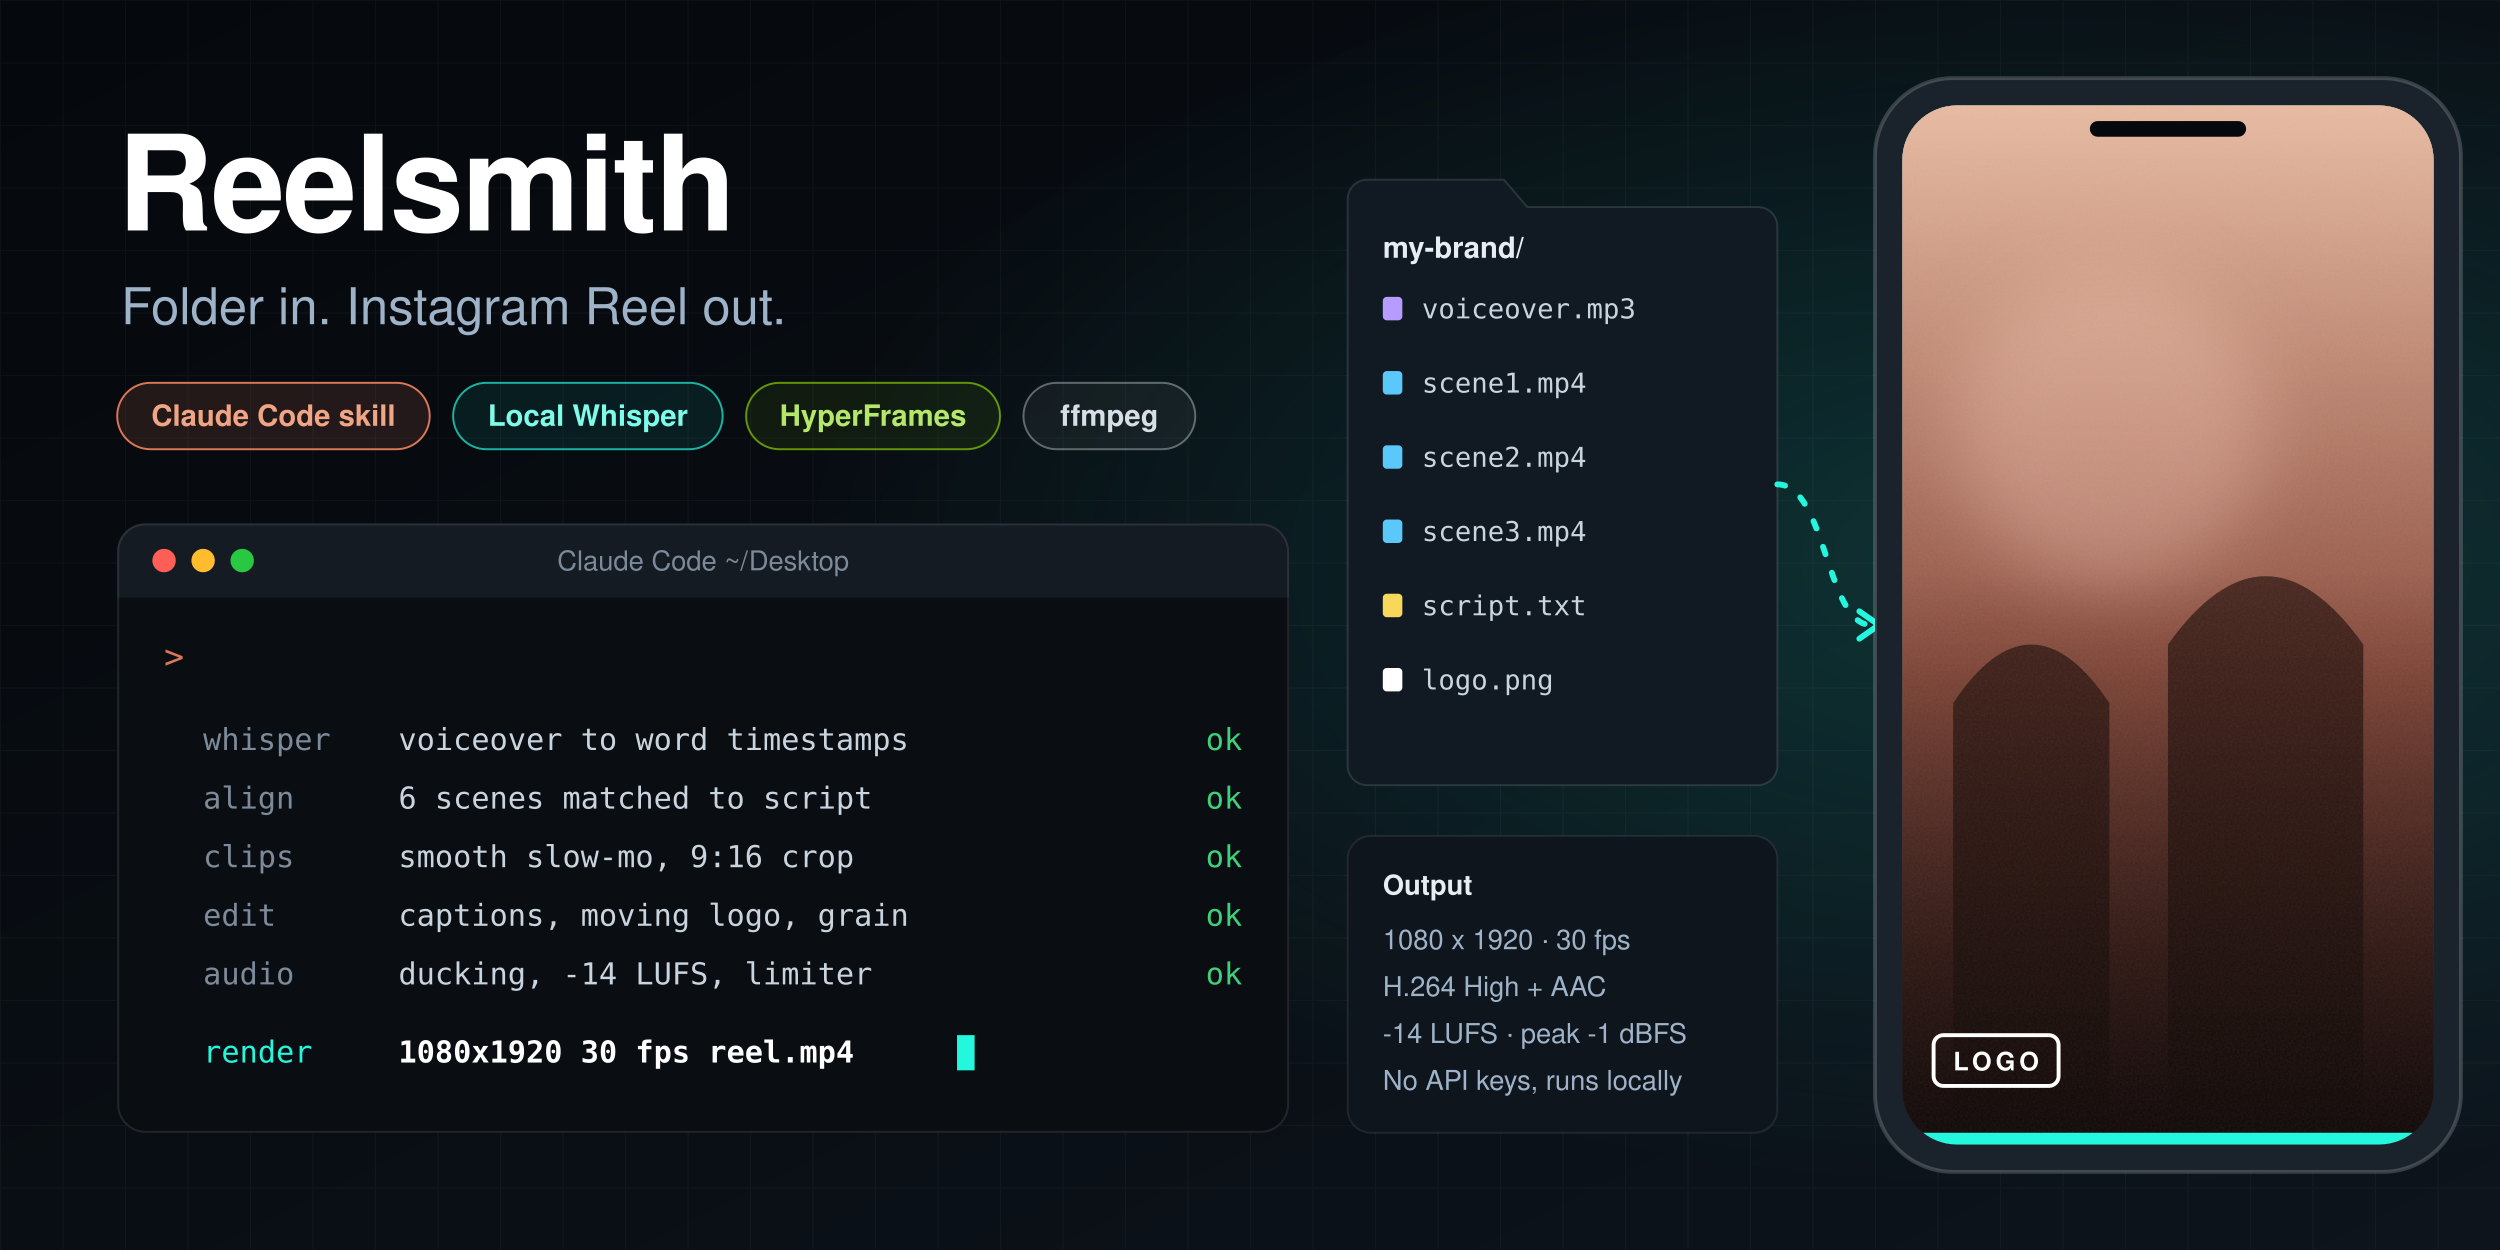
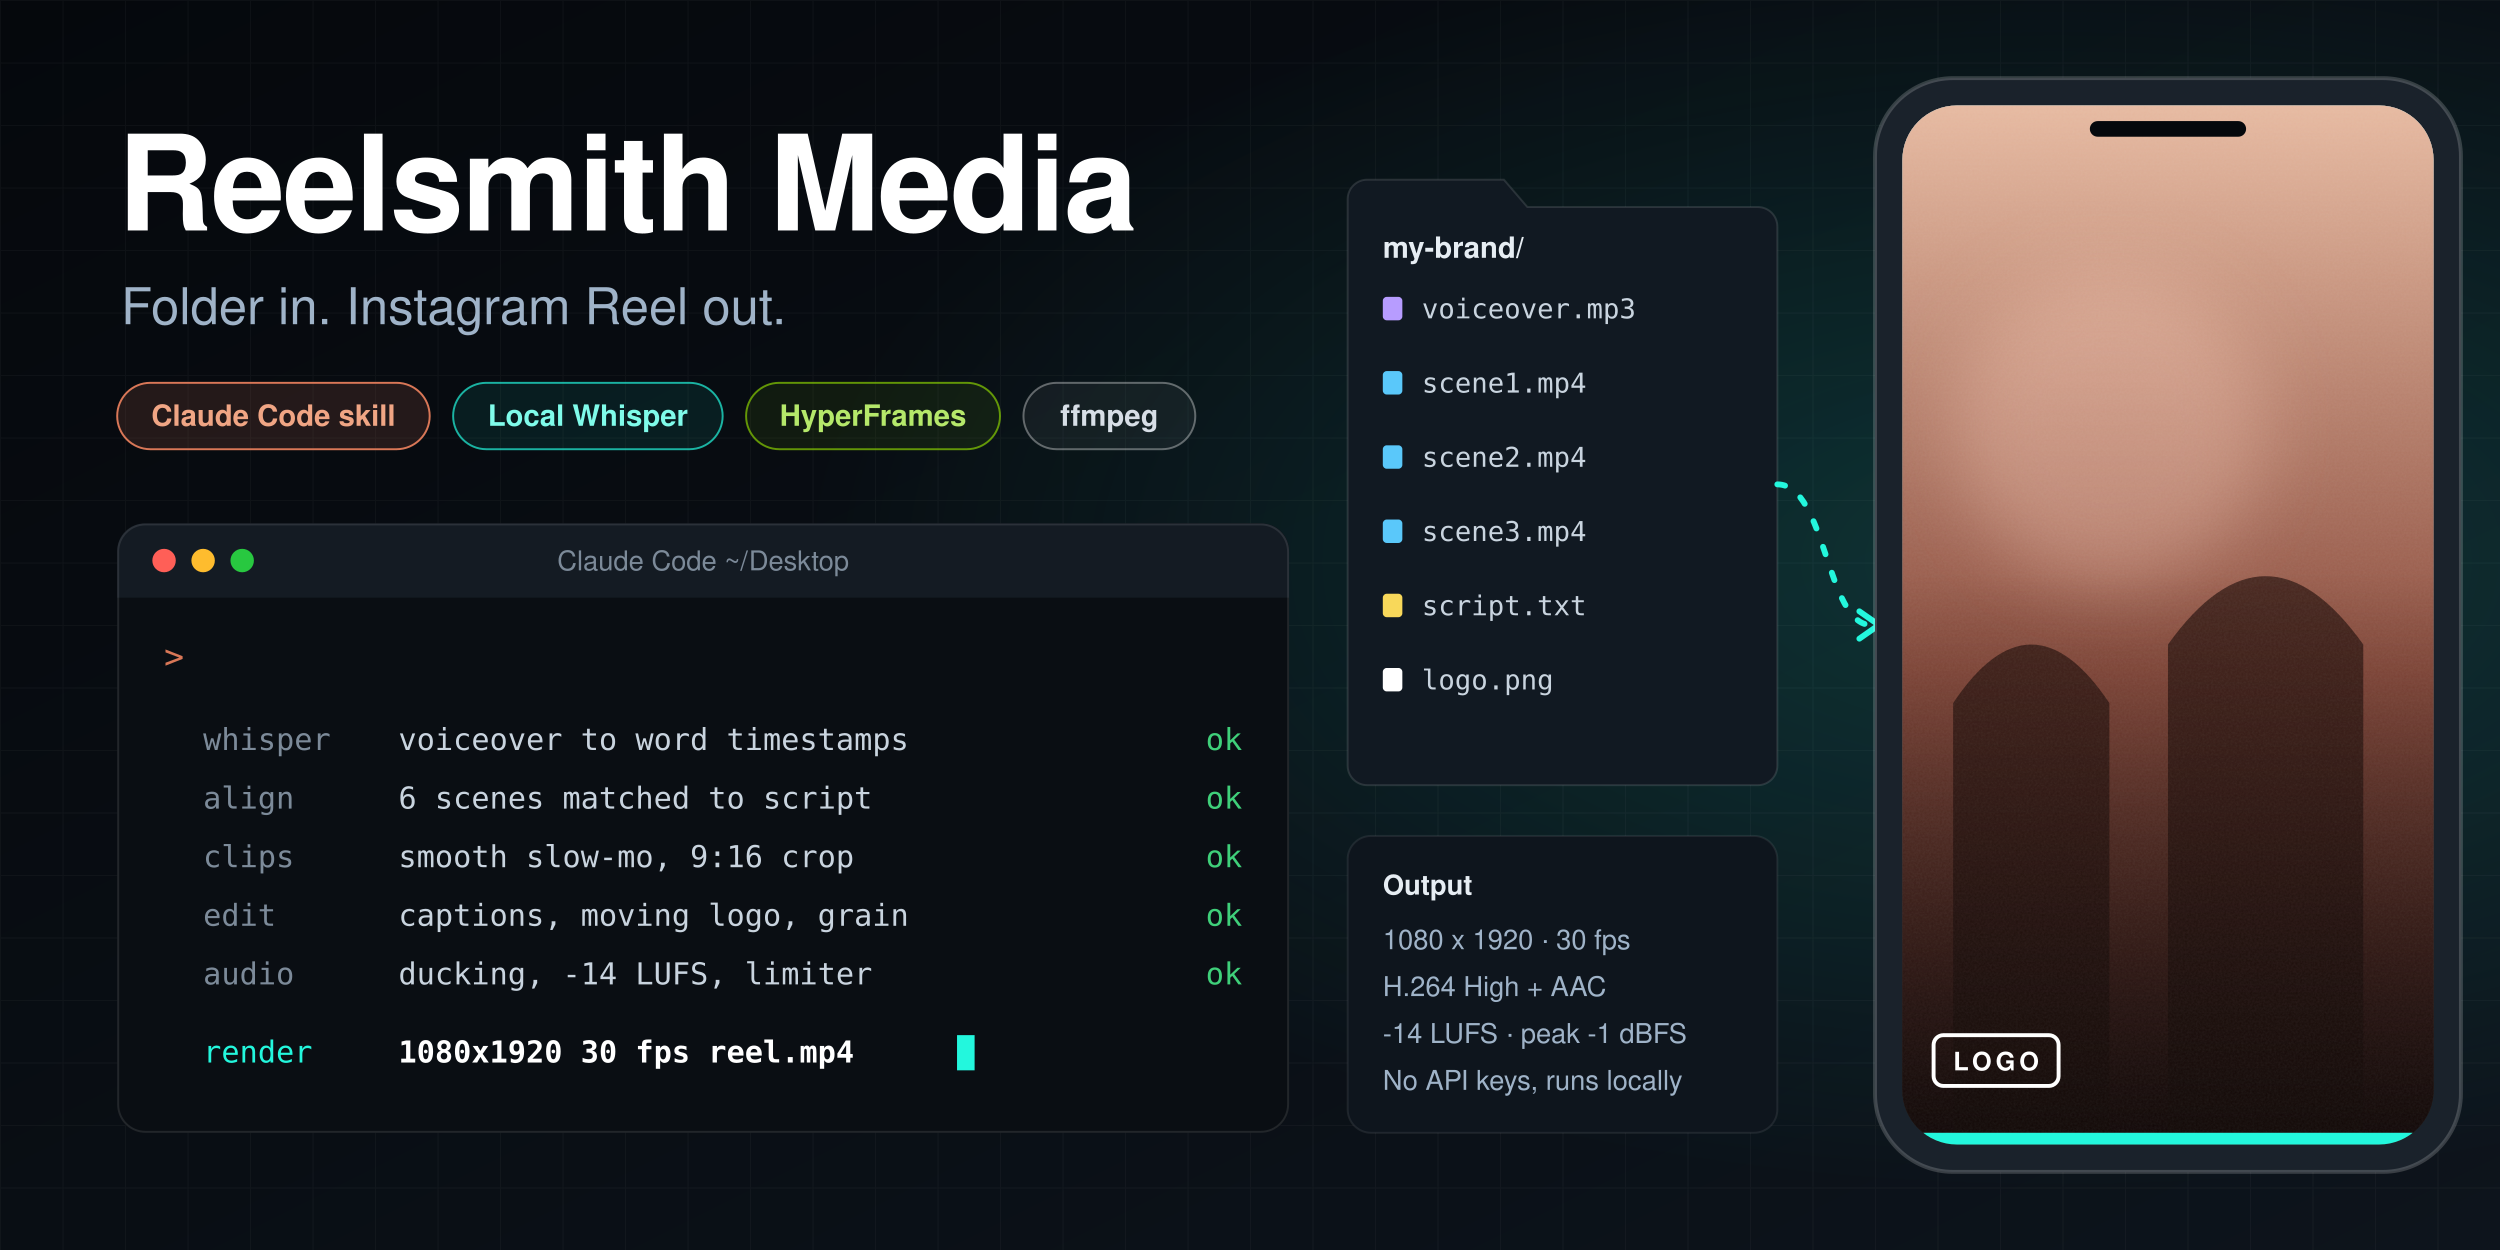
<svg xmlns="http://www.w3.org/2000/svg" width="1280" height="640" viewBox="0 0 1280 640" role="img" aria-labelledby="t d">
  <defs>
    <linearGradient id="bg" x1="0" y1="0" x2="1" y2="1">
      <stop offset="0" stop-color="#05080C" />
      <stop offset="1" stop-color="#0D141C" />
    </linearGradient>
    <radialGradient id="glow" cx="0.82" cy="0.45" r="0.5">
      <stop offset="0" stop-color="#23F7DD" stop-opacity="0.16" />
      <stop offset="1" stop-color="#23F7DD" stop-opacity="0" />
    </radialGradient>
    <pattern id="grid" width="32" height="32" patternUnits="userSpaceOnUse">
      <path d="M32 0H0V32" fill="none" stroke="#FFFFFF" stroke-opacity="0.035" />
    </pattern>
    <linearGradient id="sceneA" x1="0" y1="0" x2="0" y2="1">
      <stop offset="0" stop-color="#C9A27A" />
      <stop offset="0.55" stop-color="#7A5638" />
      <stop offset="1" stop-color="#2B1B10" />
    </linearGradient>
    <linearGradient id="sceneB" x1="0" y1="0" x2="0" y2="1">
      <stop offset="0" stop-color="#7FB4C9" />
      <stop offset="0.55" stop-color="#2E5568" />
      <stop offset="1" stop-color="#0B1A22" />
    </linearGradient>
    <linearGradient id="sceneC" x1="0" y1="0" x2="0" y2="1">
      <stop offset="0" stop-color="#E6B9A0" />
      <stop offset="0.55" stop-color="#8A4B3C" />
      <stop offset="1" stop-color="#2A1210" />
    </linearGradient>
    <linearGradient id="shade" x1="0" y1="0" x2="0" y2="1">
      <stop offset="0.45" stop-color="#000" stop-opacity="0" />
      <stop offset="1" stop-color="#000" stop-opacity="0.65" />
    </linearGradient>
    <clipPath id="screen">
      <rect x="974" y="54" width="272" height="532" rx="28" />
    </clipPath>
    <clipPath id="term">
      <rect x="60" y="268" width="600" height="312" rx="14" />
    </clipPath>
    <filter id="grain" x="0" y="0" width="100%" height="100%">
      <feTurbulence type="fractalNoise" baseFrequency="0.9" numOctaves="2" stitchTiles="stitch" />
      <feColorMatrix values="0 0 0 0 1  0 0 0 0 1  0 0 0 0 1  0 0 0 0.9 0" />
    </filter>
    <filter id="soft" x="-20%" y="-20%" width="140%" height="140%">
      <feGaussianBlur stdDeviation="18" />
    </filter>
  </defs>
  <style>
    .sans { font-family: 'Segoe UI', 'Helvetica Neue', Helvetica, Arial, sans-serif; }
    .mono { font-family: 'Cascadia Code', 'JetBrains Mono', Consolas, Menlo, monospace; }
    .cap  { font-family: 'Segoe UI', 'Helvetica Neue', Arial, sans-serif; font-weight: 800; paint-order: stroke; stroke: #000; stroke-width: 7px; stroke-linejoin: round; }

    /* 12 s loop */
    .type  { animation: type 12s steps(30, end) infinite; }
    @keyframes type { 0% { transform: translateX(0); } 12%, 100% { transform: translateX(470px); } }
    .l1 { animation: l1 12s infinite; } @keyframes l1 { 0%, 15% { opacity: 0; } 17%, 94% { opacity: 1; } 98%, 100% { opacity: 0; } }
    .l2 { animation: l2 12s infinite; } @keyframes l2 { 0%, 23% { opacity: 0; } 25%, 94% { opacity: 1; } 98%, 100% { opacity: 0; } }
    .l3 { animation: l3 12s infinite; } @keyframes l3 { 0%, 31% { opacity: 0; } 33%, 94% { opacity: 1; } 98%, 100% { opacity: 0; } }
    .l4 { animation: l4 12s infinite; } @keyframes l4 { 0%, 39% { opacity: 0; } 41%, 94% { opacity: 1; } 98%, 100% { opacity: 0; } }
    .l5 { animation: l5 12s infinite; } @keyframes l5 { 0%, 47% { opacity: 0; } 49%, 94% { opacity: 1; } 98%, 100% { opacity: 0; } }
    .l6 { animation: l6 12s infinite; } @keyframes l6 { 0%, 55% { opacity: 0; } 57%, 94% { opacity: 1; } 98%, 100% { opacity: 0; } }
    .cursor { animation: blink 1s steps(1) infinite; } @keyframes blink { 50% { opacity: 0; } }

    .flow { stroke-dasharray: 4 10; animation: flow 1s linear infinite; } @keyframes flow { to { stroke-dashoffset: -14; } }

    .zoom { transform-origin: 1110px 320px; animation: zoom 12s ease-in-out infinite; }
    @keyframes zoom { 0% { transform: scale(1); } 33% { transform: scale(1.08); } 34% { transform: scale(1); } 66% { transform: scale(1.08); } 67% { transform: scale(1); } 100% { transform: scale(1.08); } }
    .sB { animation: sB 12s infinite; } @keyframes sB { 0%, 30% { opacity: 0; } 34%, 100% { opacity: 1; } }
    .sC { animation: sC 12s infinite; } @keyframes sC { 0%, 63% { opacity: 0; } 67%, 97% { opacity: 1; } 100% { opacity: 0; } }

    .w { opacity: 0; transform-box: fill-box; transform-origin: center; }
    .w1 { animation: w1 12s infinite; } @keyframes w1 { 0%, 4% { opacity: 0; transform: scale(.55); } 6% { opacity: 1; transform: scale(1.12); } 8%, 28% { opacity: 1; transform: scale(1); } 30%, 100% { opacity: 0; } }
    .w2 { animation: w2 12s infinite; } @keyframes w2 { 0%, 37% { opacity: 0; transform: scale(.55); } 39% { opacity: 1; transform: scale(1.12); } 41%, 61% { opacity: 1; transform: scale(1); } 63%, 100% { opacity: 0; } }
    .w3 { animation: w3 12s infinite; } @keyframes w3 { 0%, 70% { opacity: 0; transform: scale(.55); } 72% { opacity: 1; transform: scale(1.12); } 74%, 95% { opacity: 1; transform: scale(1); } 97%, 100% { opacity: 0; } }

    .logo { animation: logo 12s ease-in-out infinite; }
    @keyframes logo {
      0%   { transform: translate(0px, 0px); }
      33%  { transform: translate(176px, -444px); }
      66%  { transform: translate(176px, 0px); }
      100% { transform: translate(0px, -444px); }
    }
    .bar { transform-box: fill-box; transform-origin: left; animation: bar 12s linear infinite; }
    @keyframes bar { from { transform: scaleX(0); } to { transform: scaleX(1); } }
  </style>
  <rect width="1280" height="640" fill="url(#bg)" />
  <rect width="1280" height="640" fill="url(#grid)" />
  <rect width="1280" height="640" fill="url(#glow)" />
-   <text x="60" y="118" class="sans" font-size="68" font-weight="800" fill="#FFFFFF" letter-spacing="-1">Reelsmith</text>
+   <text x="60" y="118" class="sans" font-size="68" font-weight="800" fill="#FFFFFF" letter-spacing="-1">Reelsmith Media</text>
  <text x="62" y="166" class="sans" font-size="26" fill="#9FB3C8">Folder in. Instagram Reel out.</text>
  <g class="sans" font-size="15" font-weight="600">
    <rect x="60" y="196" width="160" height="34" rx="17" fill="#D97757" fill-opacity="0.14" stroke="#D97757" />
    <text x="140" y="218" text-anchor="middle" fill="#F0A584">Claude Code skill</text>
    <rect x="232" y="196" width="138" height="34" rx="17" fill="#23F7DD" fill-opacity="0.08" stroke="#23F7DD" stroke-opacity="0.7" />
    <text x="301" y="218" text-anchor="middle" fill="#7FFBEA">Local Whisper</text>
    <rect x="382" y="196" width="130" height="34" rx="17" fill="#88CE02" fill-opacity="0.08" stroke="#88CE02" stroke-opacity="0.7" />
    <text x="447" y="218" text-anchor="middle" fill="#B5E86A">HyperFrames</text>
    <rect x="524" y="196" width="88" height="34" rx="17" fill="#FFFFFF" fill-opacity="0.05" stroke="#FFFFFF" stroke-opacity="0.35" />
    <text x="568" y="218" text-anchor="middle" fill="#D7DEE6">ffmpeg</text>
  </g>
  <g clip-path="url(#term)">
    <rect x="60" y="268" width="600" height="312" fill="#0A0E13" />
    <rect x="60" y="268" width="600" height="38" fill="#141B23" />
    <circle cx="84" cy="287" r="6" fill="#FF5F57" />
    <circle cx="104" cy="287" r="6" fill="#FEBC2E" />
    <circle cx="124" cy="287" r="6" fill="#28C840" />
    <text x="360" y="292" text-anchor="middle" class="sans" font-size="14" fill="#7C8A99">Claude Code  ~/Desktop</text>
    <g class="mono" font-size="17">
      <text x="84" y="342" fill="#D97757">&gt;</text>
-       <text x="104" y="342" fill="#E6EDF3">/reelsmith <tspan fill="#23F7DD">my-brand</tspan> reel.mp4</text>
+       <text x="104" y="342" fill="#E6EDF3">/reelsmith-media <tspan fill="#23F7DD">my-brand</tspan> reel.mp4</text>
      <rect class="type" x="102" y="324" width="480" height="26" fill="#0A0E13" />
      <g font-size="15.5">
        <g class="l1">
          <text x="104" y="384" fill="#7C8A99">whisper</text>
          <text x="204" y="384" fill="#C9D4DF">voiceover to word timestamps</text>
          <text x="636" y="384" text-anchor="end" fill="#3FD07A">ok</text>
        </g>
        <g class="l2">
          <text x="104" y="414" fill="#7C8A99">align</text>
          <text x="204" y="414" fill="#C9D4DF">6 scenes matched to script</text>
          <text x="636" y="414" text-anchor="end" fill="#3FD07A">ok</text>
        </g>
        <g class="l3">
          <text x="104" y="444" fill="#7C8A99">clips</text>
          <text x="204" y="444" fill="#C9D4DF">smooth slow-mo, 9:16 crop</text>
          <text x="636" y="444" text-anchor="end" fill="#3FD07A">ok</text>
        </g>
        <g class="l4">
          <text x="104" y="474" fill="#7C8A99">edit</text>
          <text x="204" y="474" fill="#C9D4DF">captions, moving logo, grain</text>
          <text x="636" y="474" text-anchor="end" fill="#3FD07A">ok</text>
        </g>
        <g class="l5">
          <text x="104" y="504" fill="#7C8A99">audio</text>
          <text x="204" y="504" fill="#C9D4DF">ducking, -14 LUFS, limiter</text>
          <text x="636" y="504" text-anchor="end" fill="#3FD07A">ok</text>
        </g>
        <g class="l6">
          <text x="104" y="544" fill="#23F7DD">render</text>
          <text x="204" y="544" fill="#FFFFFF" font-weight="700">1080x1920  30 fps  reel.mp4</text>
          <rect class="cursor" x="490" y="530" width="9" height="18" fill="#23F7DD" />
        </g>
      </g>
    </g>
  </g>
  <rect x="60.5" y="268.5" width="599" height="311" rx="14" fill="none" stroke="#FFFFFF" stroke-opacity="0.1" />
  <g class="mono" font-size="14">
    <path d="M700 92h70l12 14h118a10 10 0 0 1 10 10v276a10 10 0 0 1-10 10H700a10 10 0 0 1-10-10V102a10 10 0 0 1 10-10z" fill="#111922" stroke="#FFFFFF" stroke-opacity="0.12" />
    <text x="708" y="132" class="sans" font-size="15" font-weight="700" fill="#E6EDF3">my-brand/</text>
    <g fill="#C9D4DF">
      <rect x="708" y="152" width="10" height="12" rx="2" fill="#B79CFF" />
      <text x="728" y="163">voiceover.mp3</text>
      <rect x="708" y="190" width="10" height="12" rx="2" fill="#5AC8FA" />
      <text x="728" y="201">scene1.mp4</text>
      <rect x="708" y="228" width="10" height="12" rx="2" fill="#5AC8FA" />
      <text x="728" y="239">scene2.mp4</text>
      <rect x="708" y="266" width="10" height="12" rx="2" fill="#5AC8FA" />
      <text x="728" y="277">scene3.mp4</text>
      <rect x="708" y="304" width="10" height="12" rx="2" fill="#F8D85A" />
      <text x="728" y="315">script.txt</text>
      <rect x="708" y="342" width="10" height="12" rx="2" fill="#FFFFFF" />
      <text x="728" y="353">logo.png</text>
    </g>
  </g>
  <path class="flow" d="M910 248 C 935 248, 935 320, 958 320" fill="none" stroke="#23F7DD" stroke-width="3" stroke-linecap="round" />
  <path d="M952 313 L962 320 L952 327" fill="none" stroke="#23F7DD" stroke-width="3" stroke-linecap="round" stroke-linejoin="round" />
  <g class="sans" font-size="14" fill="#9FB3C8">
    <rect x="690" y="428" width="220" height="152" rx="12" fill="#0E151D" stroke="#FFFFFF" stroke-opacity="0.08" />
    <text x="708" y="458" font-weight="700" fill="#E6EDF3">Output</text>
    <text x="708" y="486">1080 x 1920  ·  30 fps</text>
    <text x="708" y="510">H.264 High + AAC</text>
    <text x="708" y="534">-14 LUFS  ·  peak -1 dBFS</text>
    <text x="708" y="558">No API keys, runs locally</text>
  </g>
  <rect x="960" y="40" width="300" height="560" rx="40" fill="#1A222B" stroke="#FFFFFF" stroke-opacity="0.18" stroke-width="2" />
  <g clip-path="url(#screen)">
    <g class="zoom">
      <rect x="974" y="54" width="272" height="532" fill="url(#sceneA)" />
      <circle cx="1060" cy="190" r="70" fill="#FFE2B8" opacity="0.35" filter="url(#soft)" />
      <path d="M974 420 L1040 330 L1090 380 L1150 300 L1246 410 L1246 586 L974 586z" fill="#3A2616" opacity="0.8" />
      <g class="sB">
        <rect x="974" y="54" width="272" height="532" fill="url(#sceneB)" />
        <circle cx="1160" cy="170" r="60" fill="#D8F3FF" opacity="0.35" filter="url(#soft)" />
        <path d="M974 440 Q1060 380 1130 430 T1246 400 L1246 586 L974 586z" fill="#0F2731" opacity="0.85" />
      </g>
      <g class="sC">
        <rect x="974" y="54" width="272" height="532" fill="url(#sceneC)" />
        <circle cx="1080" cy="220" r="80" fill="#FFD3BF" opacity="0.3" filter="url(#soft)" />
        <path d="M1000 586 L1000 360 Q1040 300 1080 360 L1080 586z M1110 586 L1110 330 Q1160 260 1210 330 L1210 586z" fill="#2E1510" opacity="0.75" />
      </g>
    </g>
    <rect x="974" y="54" width="272" height="532" fill="url(#shade)" />
    <rect x="974" y="54" width="272" height="532" filter="url(#grain)" opacity="0.07" />
    <g text-anchor="middle" font-size="34">
      <text class="cap w w1" x="1110" y="430" fill="#F8D85A">FOLDER IN</text>
      <text class="cap w w2" x="1110" y="430" fill="#F8D85A">CAPTIONS</text>
      <text class="cap w w3" x="1110" y="430" fill="#F8D85A">REEL OUT</text>
    </g>
    <g class="logo">
      <rect x="990" y="530" width="64" height="26" rx="5" fill="none" stroke="#FFFFFF" stroke-width="2" />
      <text x="1022" y="548" text-anchor="middle" class="sans" font-size="13" font-weight="800" fill="#FFFFFF" letter-spacing="2">LOGO</text>
    </g>
    <rect x="974" y="580" width="272" height="6" fill="#FFFFFF" fill-opacity="0.15" />
    <rect class="bar" x="974" y="580" width="272" height="6" fill="#23F7DD" />
  </g>
  <rect x="1070" y="62" width="80" height="8" rx="4" fill="#05080C" />
</svg>
